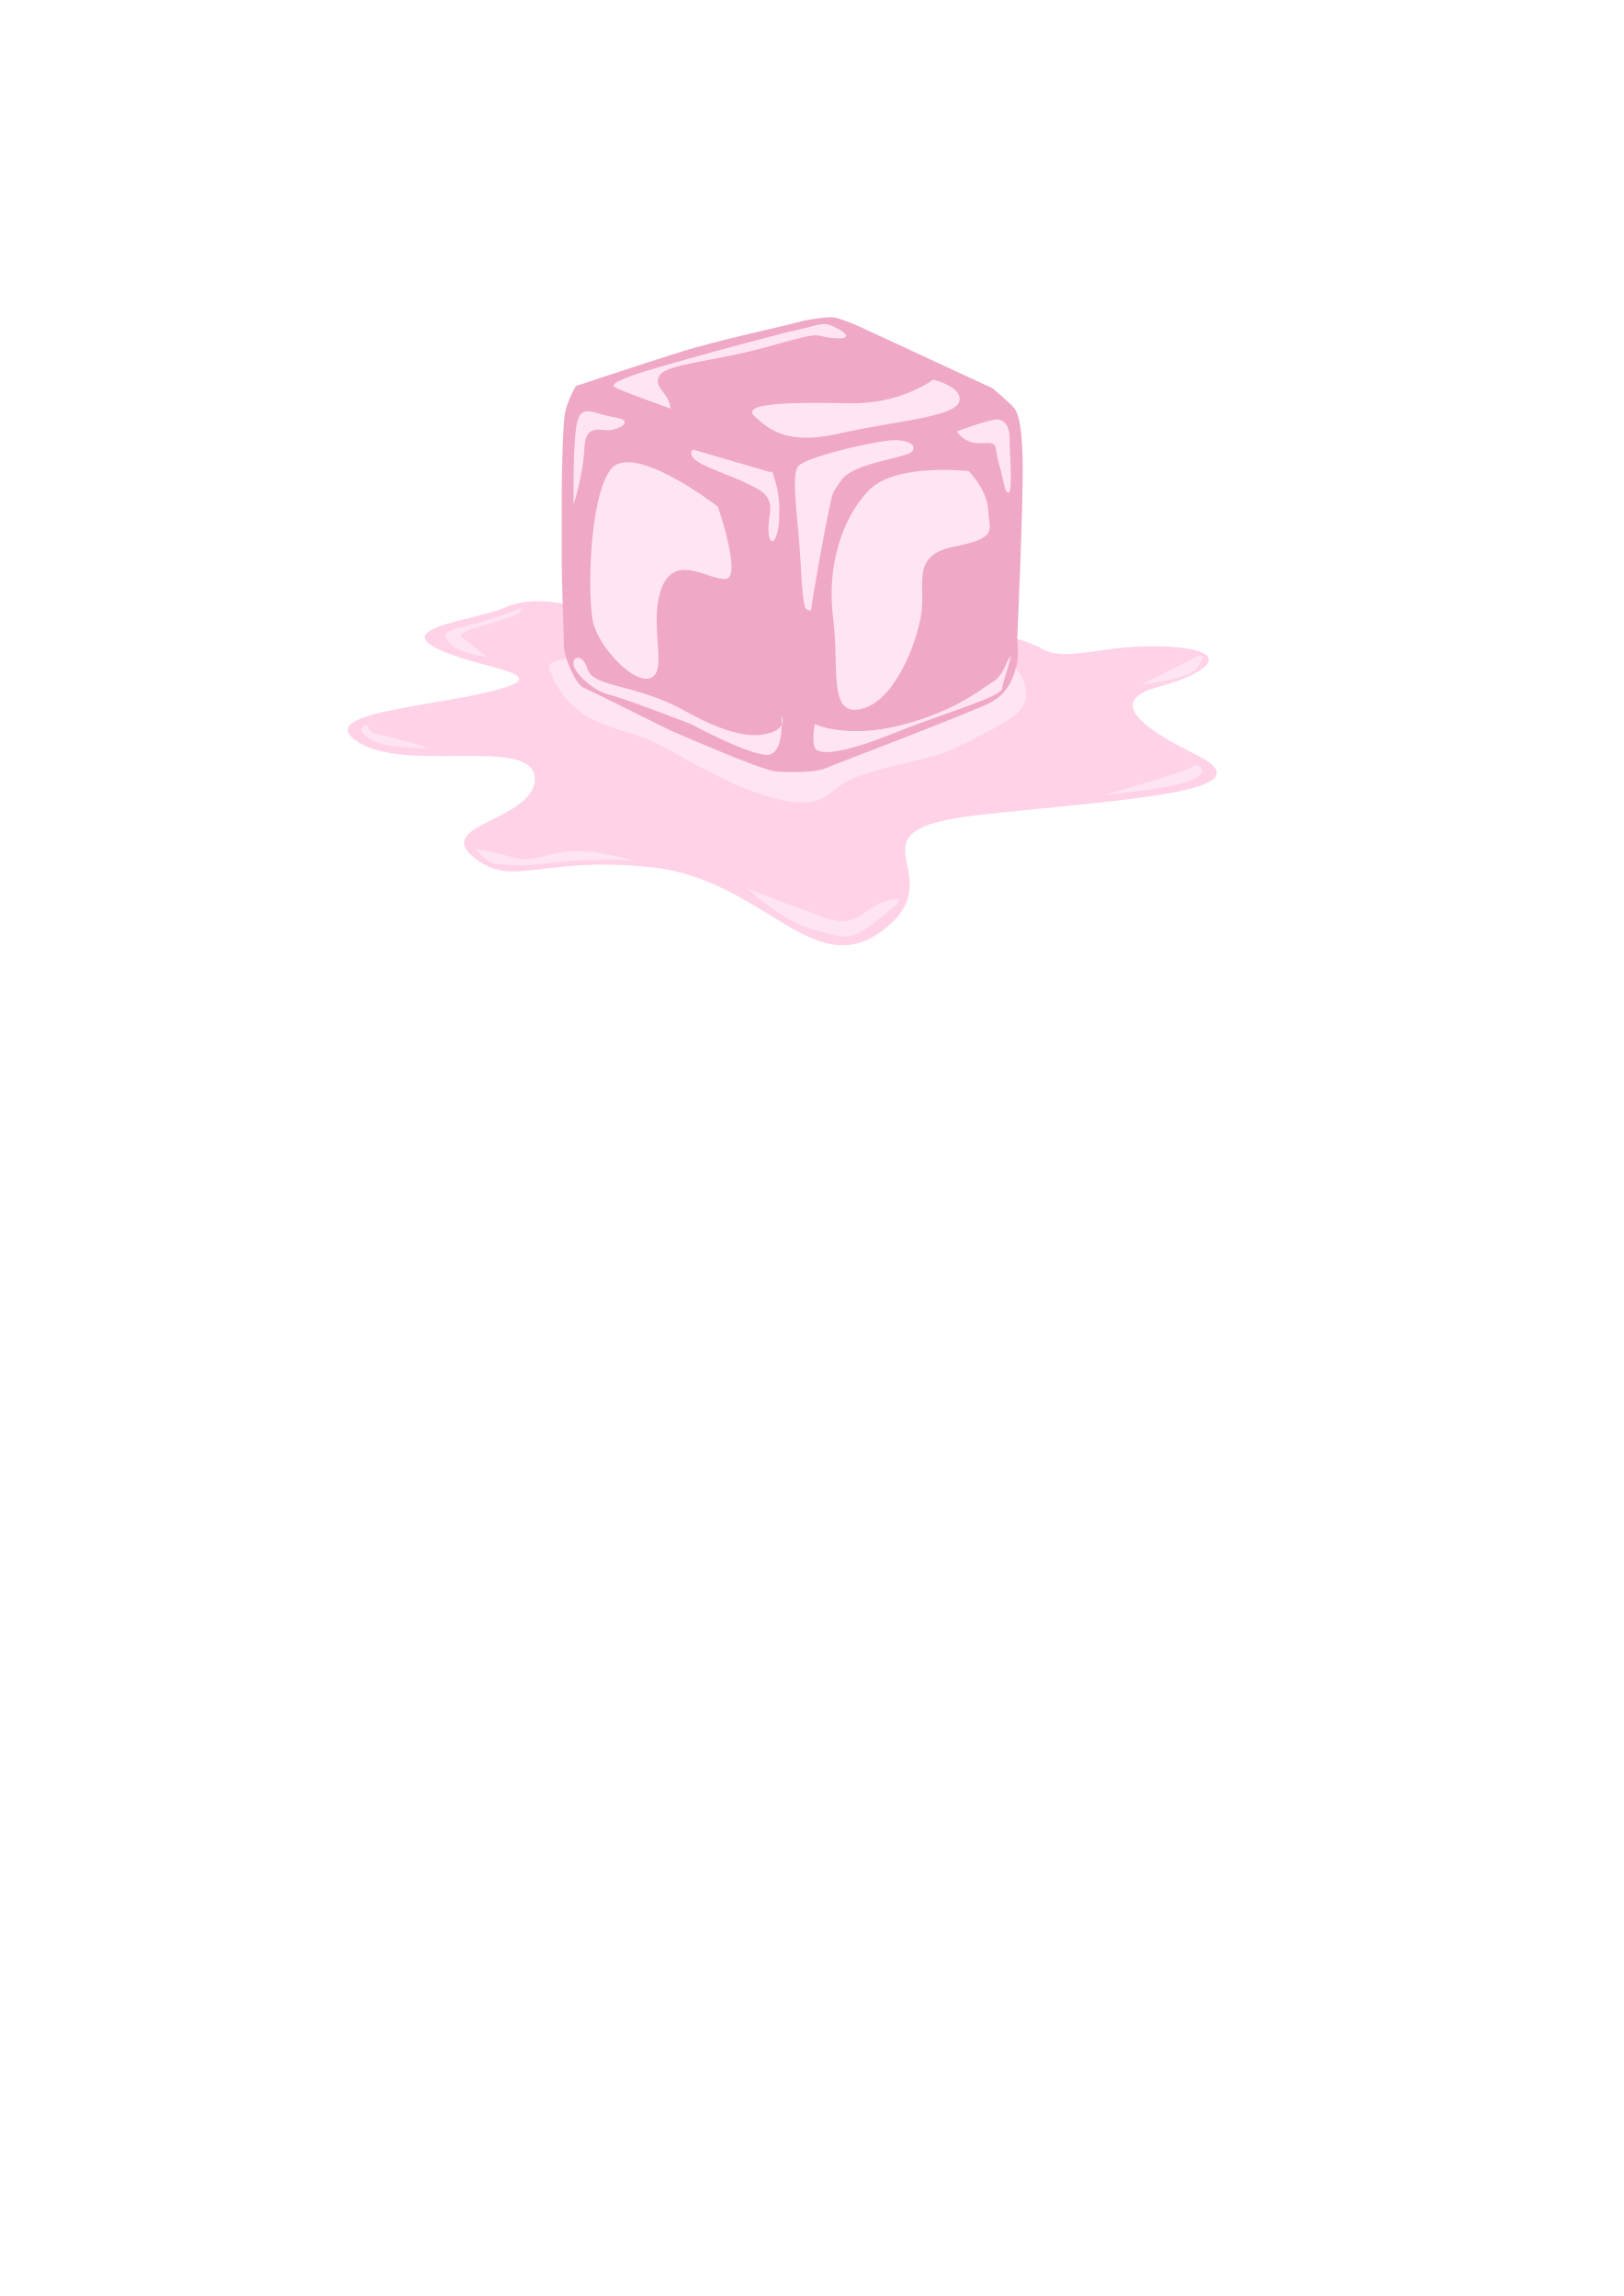
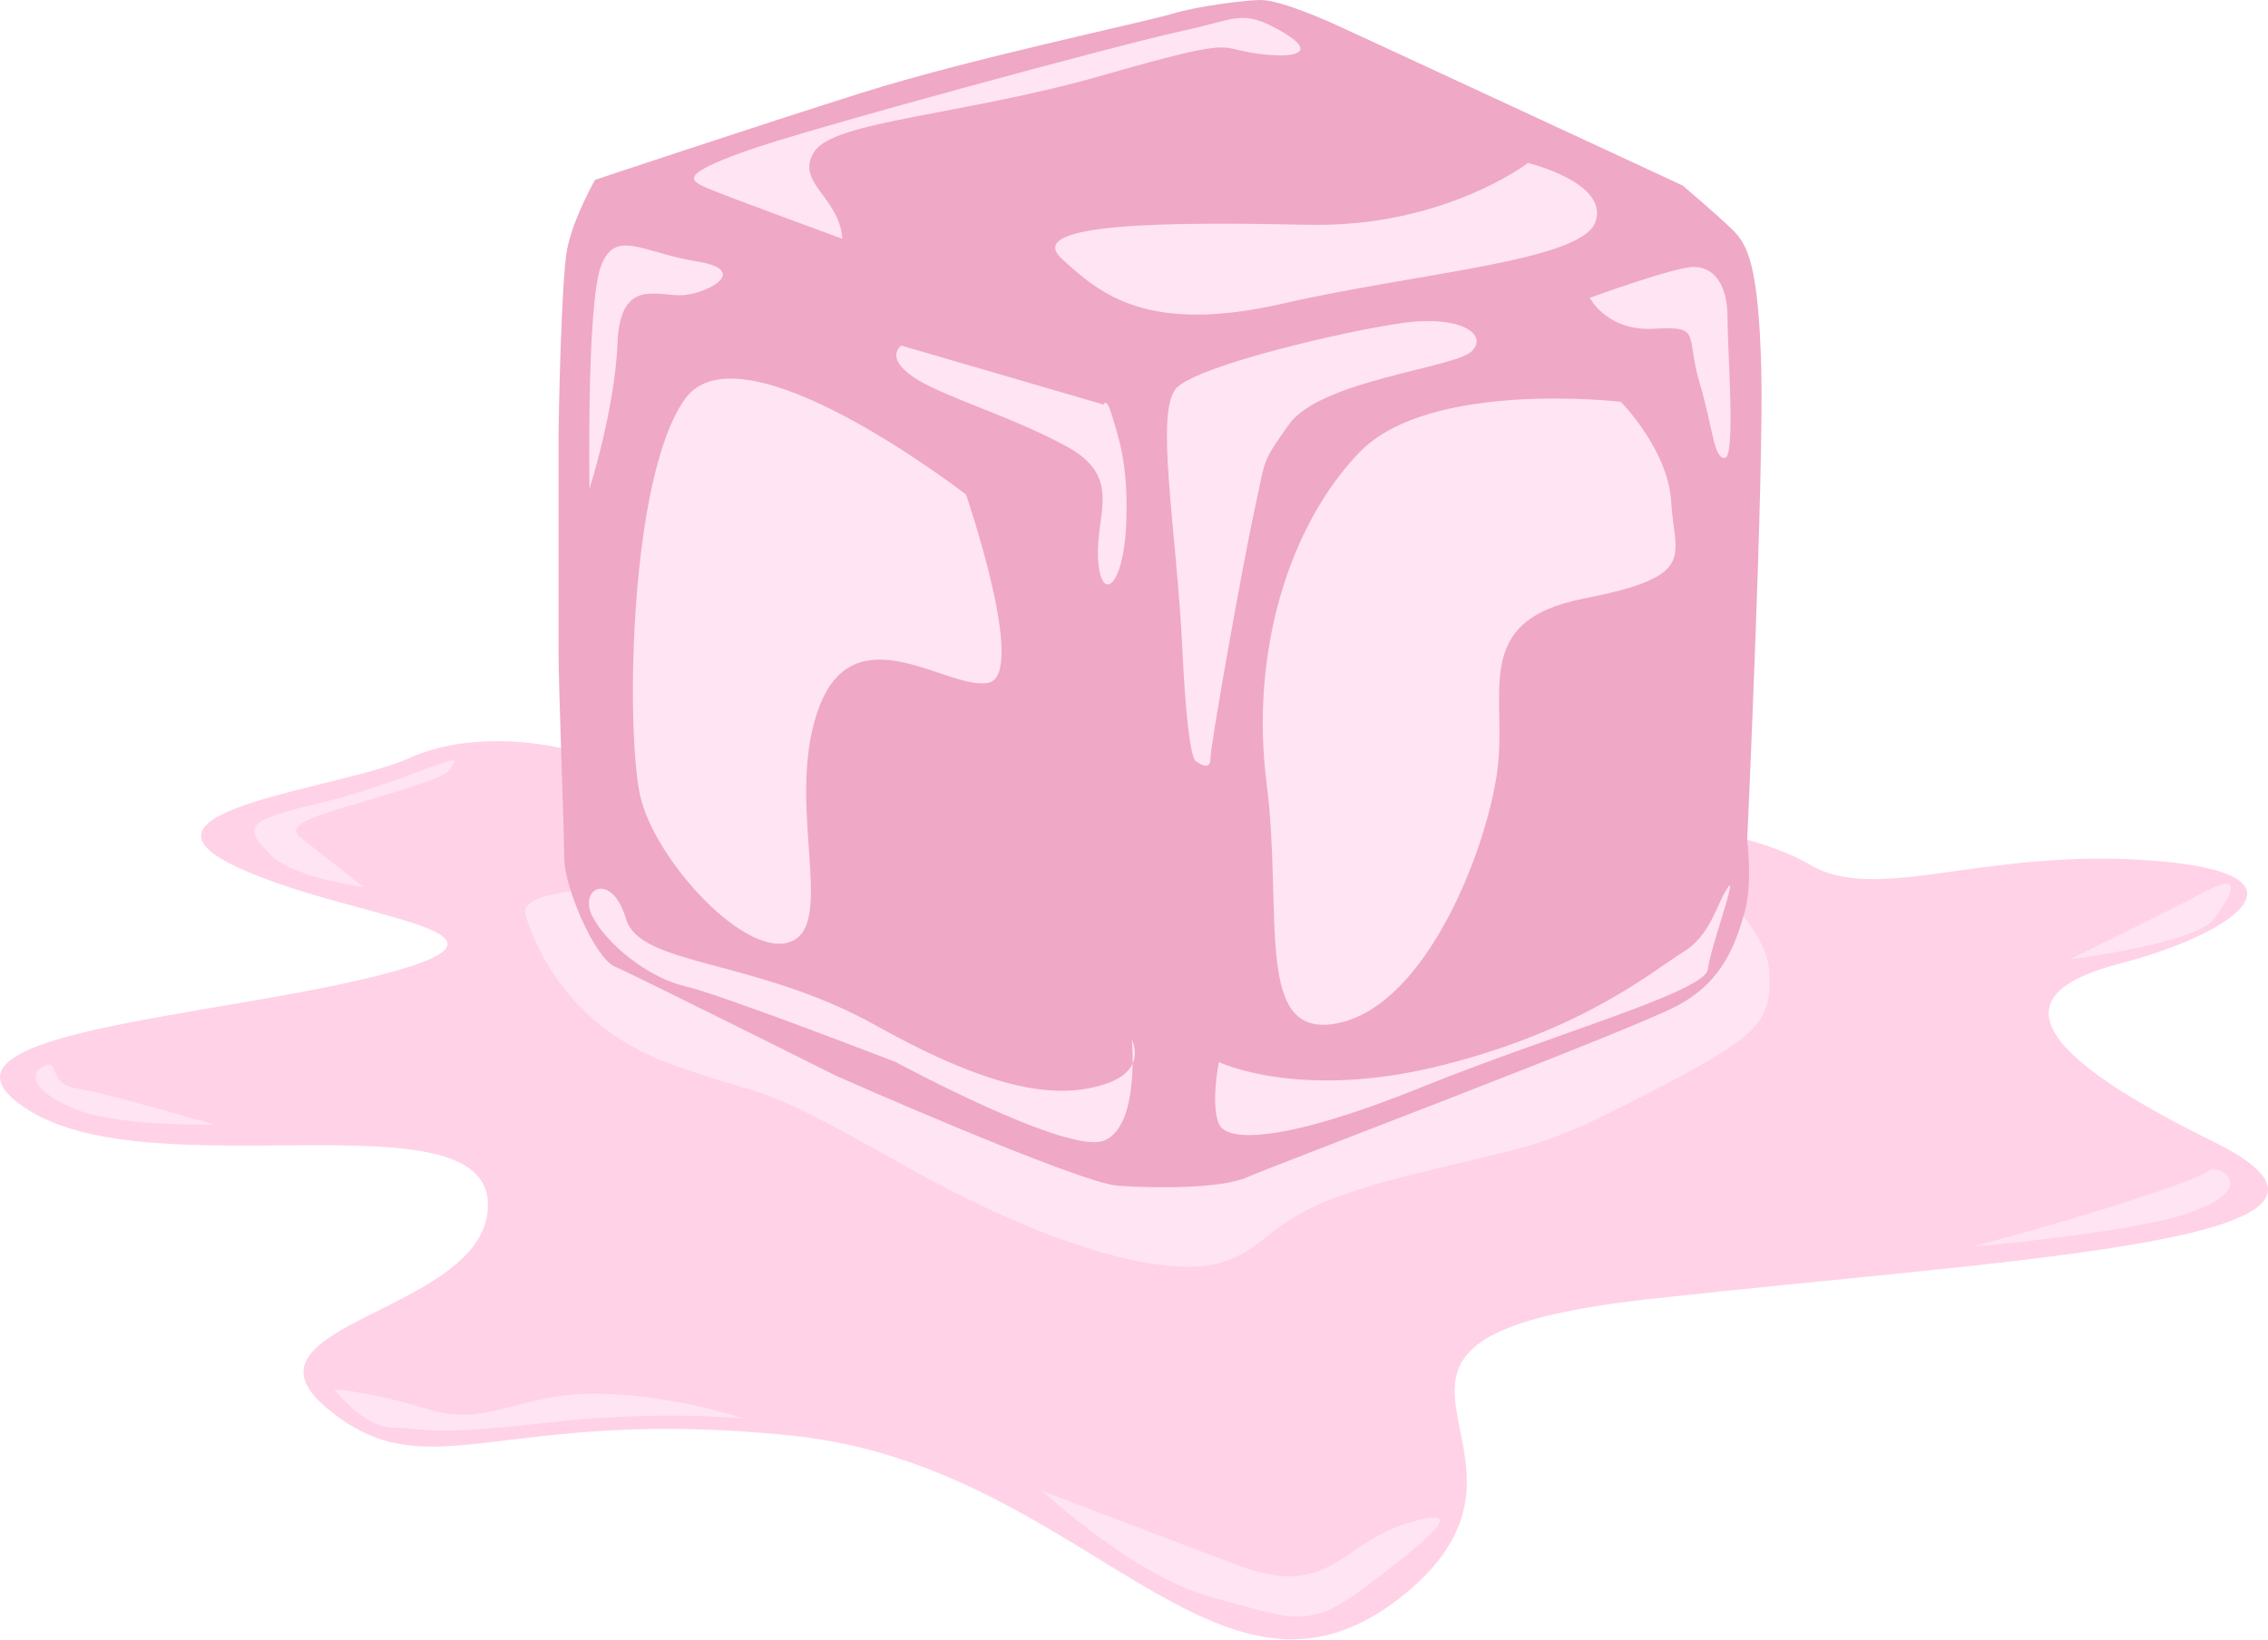
- <svg xmlns="http://www.w3.org/2000/svg" width="210mm" height="297mm" viewBox="0 0 210 297" version="1.1" id="svg1">
+ <svg xmlns="http://www.w3.org/2000/svg" width="112.392mm" height="81.248mm" viewBox="0 0 112.392 81.248" version="1.1" id="svg1">
  <defs id="defs1" />
-   <g id="layer1">
+   <g id="layer1" transform="translate(-44.9767,-41.02801)">
    <g id="g20" transform="translate(-35.66059,12.45627)">
      <path style="fill:#ffd2e7;stroke:none;stroke-width:0.406;stroke-linecap:round;stroke-linejoin:round;stroke-dasharray:0.811, 1.623" d="m 108.377,65.637 c 0,0 -4.071,-1.018 -7.463,0.509 -3.392,1.526 -14.247,2.544 -8.819,5.258 5.427,2.714 15.943,3.222 7.632,5.427 -8.311,2.205 -23.914,2.883 -17.639,6.784 6.275,3.901 22.557,-0.848 22.727,4.579 0.17,5.427 -13.06,5.936 -7.971,10.176 5.088,4.24 8.48,-0.17 23.066,1.357 14.586,1.526 21.031,15.264 30.19,7.971 9.159,-7.293 -6.106,-12.72 12.381,-14.756 18.487,-2.035 37.822,-2.883 27.815,-7.802 -10.007,-4.919 -9.837,-7.463 -4.579,-8.819 5.258,-1.357 10.176,-4.41 1.696,-5.088 -8.48,-0.678 -13.738,2.205 -17.13,0.17 -3.392,-2.035 -13.06,-3.053 -13.06,-3.053 z" id="path14" />
      <path style="fill:#ffe4f3;stroke:none;stroke-width:0.406;stroke-linecap:round;stroke-linejoin:round;stroke-dasharray:0.811, 1.623" d="m 112.318,72.594 c 0,0 -6.145,-0.171 -5.633,1.366 0.512,1.536 2.048,5.462 7.169,7.34 5.121,1.878 3.585,0.512 11.437,4.95 7.852,4.438 13.656,5.804 16.216,4.78 2.56,-1.024 1.878,-2.39 8.535,-4.097 6.657,-1.707 6.487,-1.195 12.12,-4.097 5.633,-2.902 6.316,-3.585 6.145,-6.145 -0.171,-2.56 -3.755,-4.95 -3.755,-4.95 z" id="path13" />
      <g id="g12" transform="translate(45.23303,-12.92607)">
        <path style="fill:#efa8c6;stroke:none;stroke-width:0.406;stroke-linecap:round;stroke-linejoin:round;stroke-dasharray:0.811, 1.623" d="m 64.893,50.41 c 0,0 7.938,-2.646 13.229,-4.317 5.292,-1.671 13.925,-3.481 15.318,-3.899 1.393,-0.418 3.76,-0.696 4.456,-0.696 0.696,0 2.228,0.557 3.76,1.253 1.532,0.696 17.128,7.938 17.128,7.938 0,0 1.81,1.532 2.507,2.228 0.696,0.696 1.253,1.671 1.393,6.823 0.139,5.152 -0.696,23.395 -0.696,23.395 0,0 0.279,2.228 -0.139,3.621 -0.418,1.393 -0.975,3.342 -3.342,4.595 -2.367,1.253 -20.053,7.937 -21.306,8.495 -1.253,0.557 -4.456,0.557 -6.406,0.418 -1.95,-0.139 -13.925,-5.431 -13.925,-5.431 0,0 -10.026,-5.013 -11.001,-5.431 -0.975,-0.418 -2.507,-3.899 -2.507,-5.431 0,-1.532 -0.279,-8.216 -0.279,-10.305 0,-2.089 0,-9.052 0,-10.305 0,-1.253 0.139,-7.938 0.418,-9.469 0.279,-1.532 1.393,-3.481 1.393,-3.481 z" id="path2" />
        <path style="fill:#ffe4f3;stroke:none;stroke-width:0.406;stroke-linecap:round;stroke-linejoin:round;stroke-dasharray:0.811, 1.623" d="m 94.693,79.236 c 0,0 -0.418,0.279 -0.696,-5.57 C 93.718,67.817 92.604,61.829 93.718,60.715 c 1.114,-1.114 8.216,-2.785 11.14,-3.203 2.924,-0.418 4.317,0.557 3.481,1.393 -0.836,0.836 -7.488,1.432 -9.052,3.621 -1.393,1.95 -1.15,1.692 -1.671,4.038 -0.557,2.507 -2.228,11.837 -2.228,12.533 0,0.696 -0.696,0.139 -0.696,0.139 z" id="path3" />
        <path style="fill:#ffe4f3;stroke:none;stroke-width:0.406;stroke-linecap:round;stroke-linejoin:round;stroke-dasharray:0.811, 1.623" d="m 114.189,56.259 c 0,0 4.178,-1.532 5.152,-1.532 0.975,0 1.671,0.836 1.671,2.507 0,1.671 0.418,6.963 -0.139,6.963 -0.557,0 -0.557,-1.393 -1.253,-3.76 -0.696,-2.367 0.139,-2.785 -2.228,-2.646 -2.367,0.139 -3.203,-1.532 -3.203,-1.532 z" id="path4" />
        <path style="fill:#ffe4f3;stroke:none;stroke-width:0.406;stroke-linecap:round;stroke-linejoin:round;stroke-dasharray:0.811, 1.623" d="m 95.807,94.136 c 0,0 -0.418,2.089 0,3.064 0.418,0.975 3.481,0.836 10.026,-1.81 6.545,-2.646 14.065,-4.735 14.204,-5.849 0.139,-1.114 1.532,-4.874 0.975,-4.038 -0.557,0.836 -0.836,2.367 -2.228,3.203 -1.393,0.836 -4.735,3.76 -11.837,5.57 -7.102,1.81 -11.14,-0.139 -11.14,-0.139 z" id="path5" />
        <path style="fill:#ffe4f3;stroke:none;stroke-width:0.406;stroke-linecap:round;stroke-linejoin:round;stroke-dasharray:0.811, 1.623" d="m 115.72,61.411 c 0,0 -9.469,-1.114 -12.951,2.507 -3.481,3.621 -5.431,9.887 -4.595,16.432 0.836,6.545 -0.696,12.811 3.621,11.837 4.317,-0.975 7.241,-8.495 7.798,-12.394 0.557,-3.899 -1.393,-7.52 4.317,-8.634 5.709,-1.114 4.456,-2.089 4.317,-4.735 -0.139,-2.646 -2.507,-5.013 -2.507,-5.013 z" id="path6" />
        <path style="fill:#ffe4f3;stroke:none;stroke-width:0.406;stroke-linecap:round;stroke-linejoin:round;stroke-dasharray:0.811, 1.623" d="m 64.614,65.728 c 0,0 -0.139,-9.052 0.557,-11.001 0.696,-1.95 2.089,-0.696 4.735,-0.279 2.646,0.418 0.696,1.532 -0.557,1.671 -1.253,0.139 -3.203,-0.975 -3.342,2.367 -0.139,3.342 -1.393,7.241 -1.393,7.241 z" id="path7" />
        <path style="fill:#ffe4f3;stroke:none;stroke-width:0.406;stroke-linecap:round;stroke-linejoin:round;stroke-dasharray:0.811, 1.623" d="m 80.071,58.626 10.026,2.924 c 0,0 0.139,-0.418 0.418,0.557 0.279,0.975 0.836,2.367 0.696,5.431 -0.139,3.064 -1.253,3.899 -1.393,1.671 -0.139,-2.228 1.253,-4.038 -1.532,-5.57 -2.785,-1.532 -6.266,-2.507 -7.659,-3.481 -1.393,-0.975 -0.557,-1.532 -0.557,-1.532 z" id="path8" />
        <path style="fill:#ffe4f3;stroke:none;stroke-width:0.406;stroke-linecap:round;stroke-linejoin:round;stroke-dasharray:0.811, 1.623" d="m 79.793,94.136 c 0,0 8.495,4.595 10.305,3.899 1.81,-0.696 1.393,-5.013 1.393,-5.013 0,0 0.836,1.532 -1.393,2.228 -2.228,0.696 -5.292,0.418 -11.28,-2.924 -5.988,-3.342 -11.697,-2.924 -12.394,-5.292 -0.696,-2.367 -2.367,-1.532 -1.671,-0.139 0.696,1.393 2.785,3.064 4.595,3.481 1.81,0.418 10.444,3.76 10.444,3.76 z" id="path9" />
        <path style="fill:#ffe4f3;stroke:none;stroke-width:0.406;stroke-linecap:round;stroke-linejoin:round;stroke-dasharray:0.811, 1.623" d="m 83.274,66.007 c 0,0 -11.14,-8.634 -13.925,-4.735 -2.785,3.899 -2.924,16.432 -2.228,19.635 0.696,3.203 5.292,8.216 7.52,7.241 2.228,-0.975 -0.418,-7.102 1.393,-11.697 1.81,-4.595 6.406,-0.696 8.355,-1.114 1.95,-0.418 -1.114,-9.33 -1.114,-9.33 z" id="path10" />
        <path style="fill:#ffe4f3;stroke:none;stroke-width:0.406;stroke-linecap:round;stroke-linejoin:round;stroke-dasharray:0.811, 1.623" d="m 111.125,49.575 c 0,0 -4.178,3.203 -10.862,3.064 -6.684,-0.139 -14.204,-0.139 -12.254,1.671 1.95,1.81 4.317,3.76 11.001,2.228 6.684,-1.532 14.761,-2.089 15.457,-4.038 0.696,-1.95 -3.342,-2.924 -3.342,-2.924 z" id="path11" />
        <path style="fill:#ffe4f3;stroke:none;stroke-width:0.406;stroke-linecap:round;stroke-linejoin:round;stroke-dasharray:0.811, 1.623" d="m 77.147,53.334 c 0,0 -5.709,-2.089 -6.684,-2.507 -0.975,-0.418 -1.253,-0.696 1.81,-1.81 3.064,-1.114 19.078,-5.431 21.724,-5.988 2.646,-0.557 2.924,-1.114 4.874,0 1.95,1.114 0.696,1.393 -1.253,1.114 -1.95,-0.279 -0.836,-0.836 -7.659,1.114 -6.823,1.95 -13.229,2.228 -14.204,3.76 -0.975,1.532 1.253,2.228 1.393,4.317 z" id="path12" />
      </g>
      <path style="fill:#ffe4f3;stroke:none;stroke-width:0.406;stroke-linecap:round;stroke-linejoin:round;stroke-dasharray:0.811, 1.623" d="m 91.259,84.308 c 0,0 -4.821,0.112 -6.951,-0.785 -2.13,-0.897 -2.242,-1.794 -1.457,-2.13 0.785,-0.336 0.112,0.897 1.57,1.121 1.457,0.224 6.839,1.794 6.839,1.794 z" id="path15" />
      <path style="fill:#ffe4f3;stroke:none;stroke-width:0.406;stroke-linecap:round;stroke-linejoin:round;stroke-dasharray:0.811, 1.623" d="m 97.201,97.425 c 0,0 1.457,1.906 2.915,1.906 1.457,0 1.57,0.448 7.399,-0.224 5.83,-0.673 9.978,-0.224 9.978,-0.224 0,0 -3.139,-1.121 -7.063,-1.233 -3.924,-0.112 -5.606,1.682 -8.52,0.785 -2.915,-0.897 -4.709,-1.009 -4.709,-1.009 z" id="path16" />
      <path style="fill:#ffe4f3;stroke:none;stroke-width:0.406;stroke-linecap:round;stroke-linejoin:round;stroke-dasharray:0.811, 1.623" d="m 132.292,102.47 c 0,0 4.597,4.26 8.408,5.269 3.812,1.009 4.709,1.682 7.511,-0.448 2.803,-2.13 5.606,-4.26 2.242,-3.251 -3.363,1.009 -3.924,3.812 -8.408,2.13 -4.484,-1.682 -9.754,-3.7 -9.754,-3.7 z" id="path17" />
      <path style="fill:#ffe4f3;stroke:none;stroke-width:0.406;stroke-linecap:round;stroke-linejoin:round;stroke-dasharray:0.811, 1.623" d="m 178.37,90.362 c 0,0 7.848,-0.673 10.763,-1.682 2.915,-1.009 2.018,-2.018 1.345,-2.13 -0.673,-0.112 0.673,-0.112 -3.363,1.233 -4.036,1.345 -8.745,2.579 -8.745,2.579 z" id="path18" />
      <path style="fill:#ffe4f3;stroke:none;stroke-width:0.406;stroke-linecap:round;stroke-linejoin:round;stroke-dasharray:0.811, 1.623" d="m 183.19,76.124 c 0,0 6.278,-0.785 7.175,-2.018 0.897,-1.233 1.457,-2.354 -0.448,-1.345 -1.906,1.009 -6.727,3.363 -6.727,3.363 z" id="path19" />
      <path style="fill:#ffe4f3;stroke:none;stroke-width:0.406;stroke-linecap:round;stroke-linejoin:round;stroke-dasharray:0.811, 1.623" d="m 98.658,72.536 c 0,0 -3.588,-0.448 -4.709,-1.682 -1.121,-1.233 -1.345,-1.57 2.466,-2.466 3.812,-0.897 7.063,-2.579 6.727,-2.018 -0.336,0.561 -0.112,0.561 -2.915,1.457 -2.803,0.897 -5.718,1.457 -4.709,2.242 1.009,0.785 3.139,2.466 3.139,2.466 z" id="path20" />
    </g>
  </g>
</svg>
